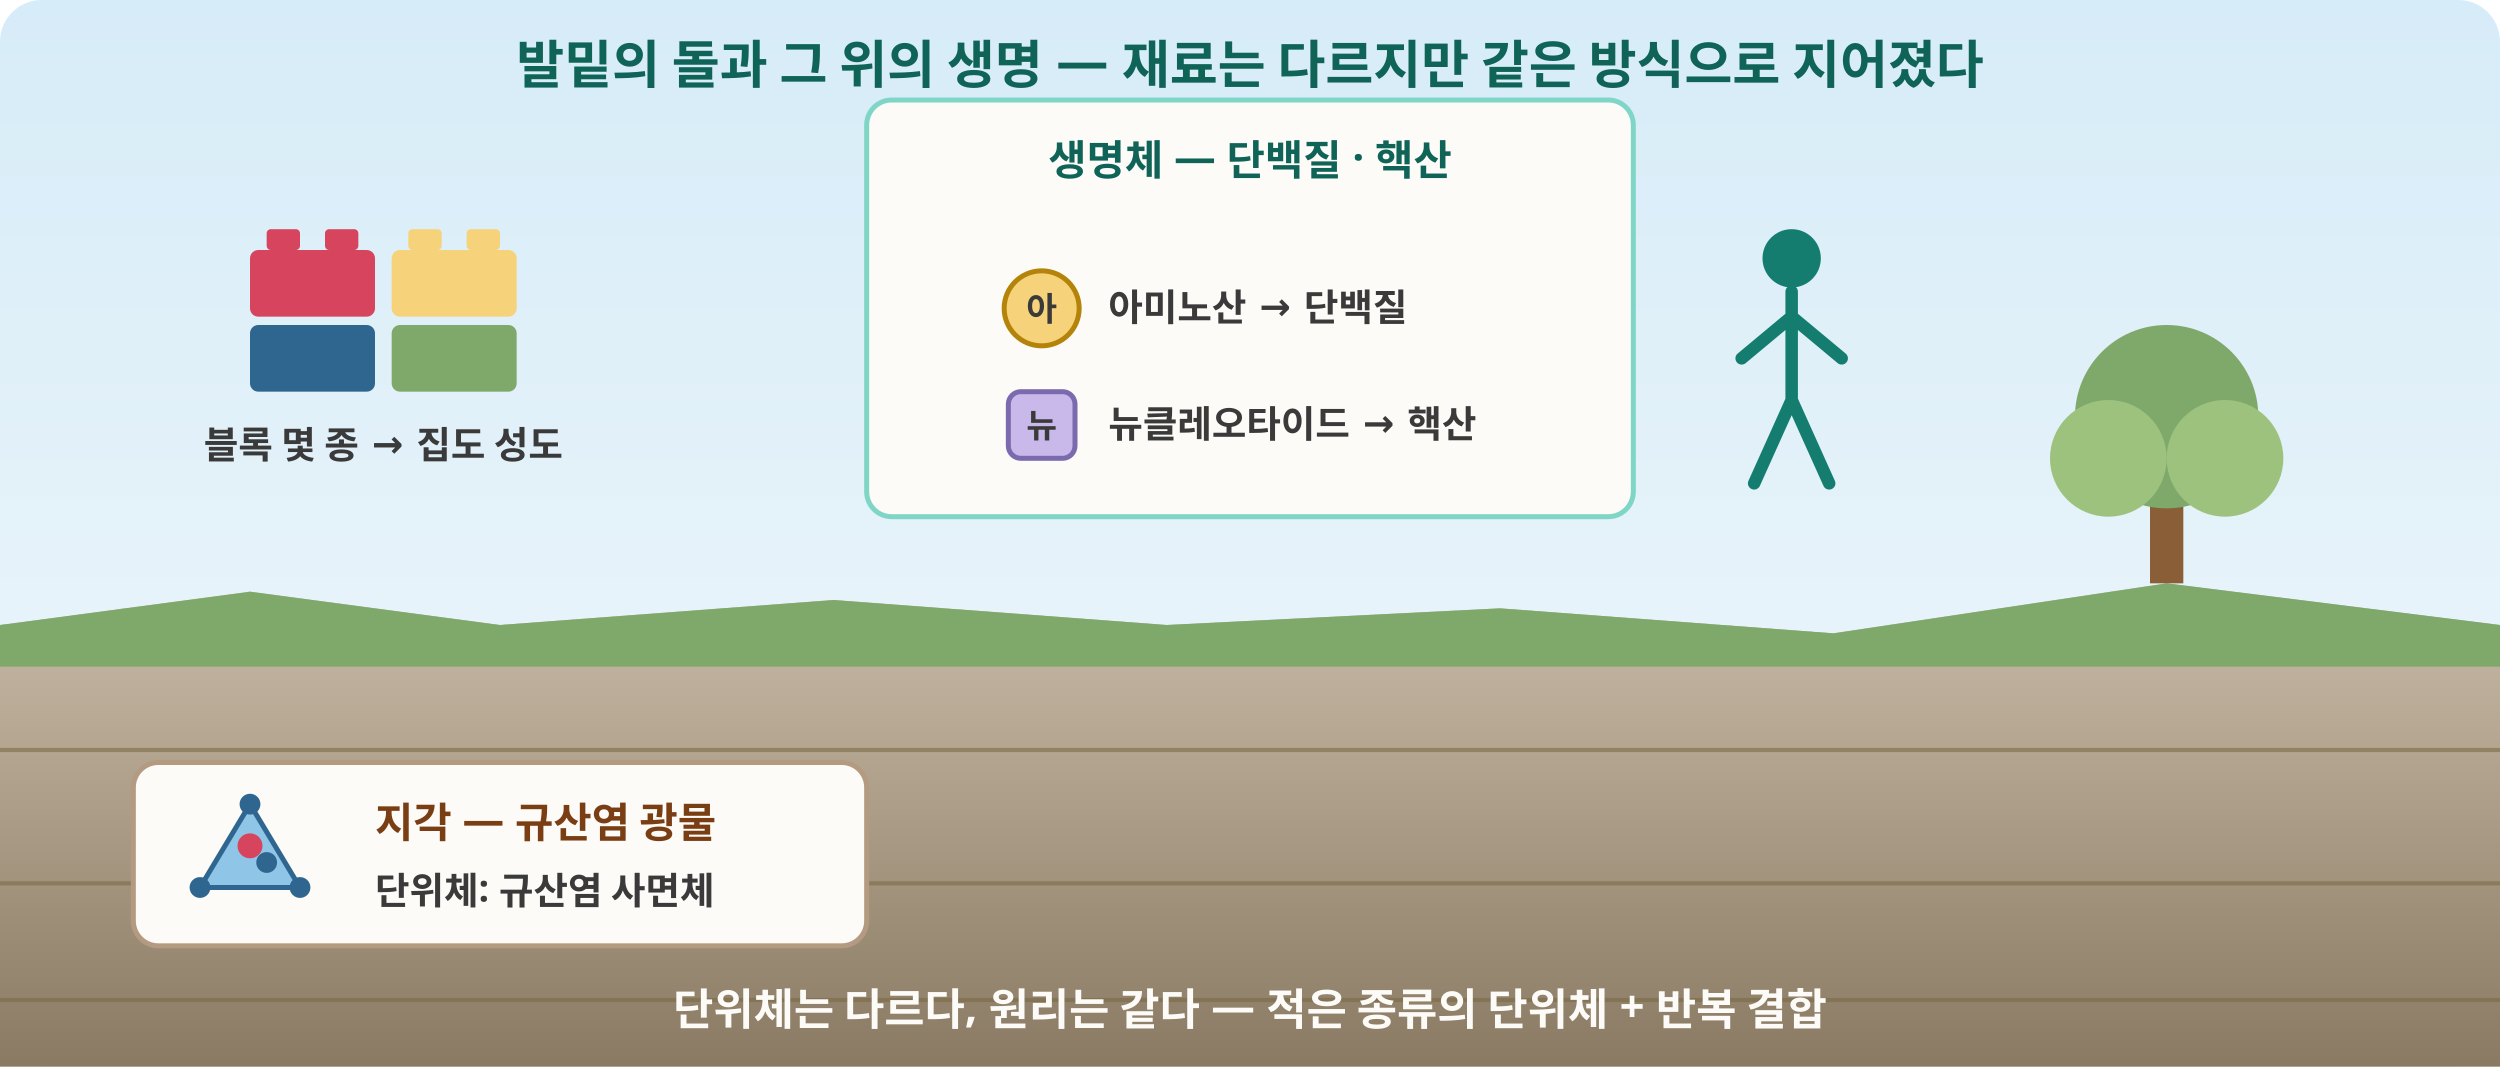
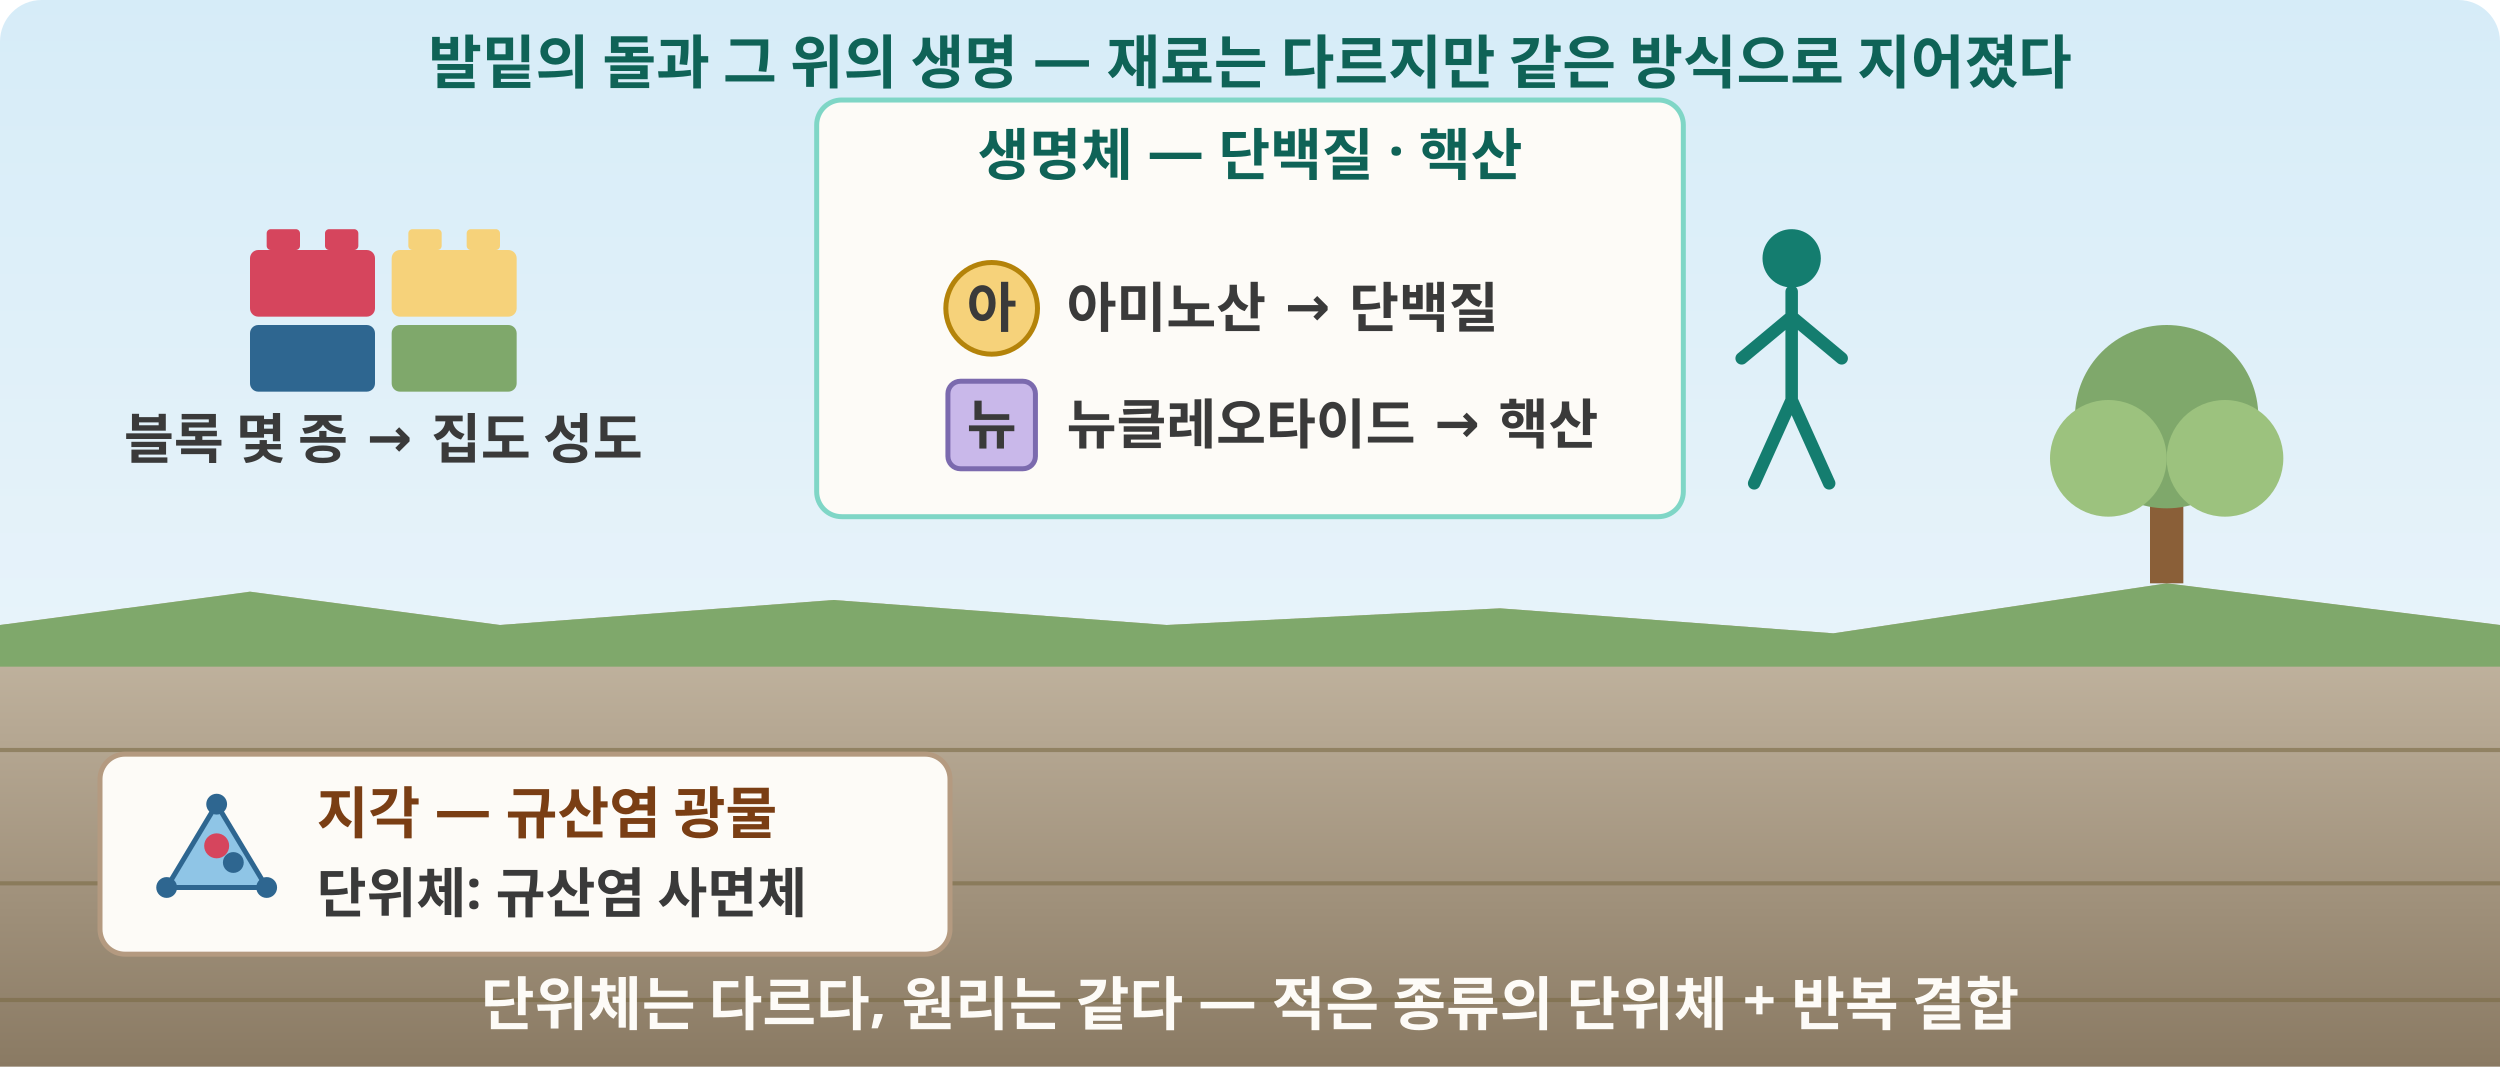
<svg width="600" height="256" viewBox="0 0 600 256" font-family="PC Sans">
  <defs>
    <linearGradient id="v1sky-1204-01" x1="0" y1="0" x2="0" y2="1">
      <stop offset="0" stop-color="#D6ECF8" />
      <stop offset="1" stop-color="#F3F8FB" />
    </linearGradient>
    <linearGradient id="v1rock-1204-01" x1="0" y1="0" x2="0" y2="1">
      <stop offset="0" stop-color="#C9BCA8" />
      <stop offset="1" stop-color="#8A7A63" />
    </linearGradient>
  </defs>
  <rect width="600" height="256" rx="10" fill="url(#v1sky-1204-01)" />
-   <text x="300" y="20" text-anchor="middle" font-size="12.5" font-weight="900" fill="#0F6357">발밑의 돌과 그 위의 생명 — 재료는 다르지만 같은 방식으로 지어졌다</text>
+   <text x="300" y="20" text-anchor="middle" font-size="14" font-weight="900" fill="#0F6357">발밑의 돌과 그 위의 생명 — 재료는 다르지만 같은 방식으로 지어졌다</text>
  <path d="M0,150 L0,256 L600,256 L600,150 L520,140 L440,152 L360,146 L280,150 L200,144 L120,150 L60,142 Z" fill="url(#v1rock-1204-01)" />
  <g stroke="#7A6A45" stroke-width="1" opacity="0.6">
    <path d="M0,180 h600 M0,212 h600 M0,240 h600" />
  </g>
  <path d="M0,150 L60,142 L120,150 L200,144 L280,150 L360,146 L440,152 L520,140 L600,150 v10 H0 z" fill="#7FA86B" />
  <g transform="translate(120,205)">
-     <rect x="-88" y="-22" width="176" height="44" rx="6" fill="#FDFBF7" stroke="#B49A80" stroke-width="1.2" />
-     <g transform="translate(-60,0)">
+     <rect x="-96" y="-24" width="204" height="48" rx="6" fill="#FDFBF7" stroke="#B49A80" stroke-width="1.2" />
+     <g transform="translate(-68,0)">
      <path d="M0,-12 L12,8 L-12,8 Z" fill="#8FC5E6" stroke="#2E6690" stroke-width="1.2" />
      <circle cy="-2" r="3" fill="#D6455D" />
      <g fill="#2E6690">
        <circle cx="0" cy="-12" r="2.5" />
        <circle cx="12" cy="8" r="2.5" />
        <circle cx="-12" cy="8" r="2.5" />
        <circle cx="4" cy="2" r="2.5" />
      </g>
    </g>
-     <text x="-30" y="-4" font-size="10" font-weight="900" fill="#7A3E14">지각 — 규산염 광물</text>
-     <text x="-30" y="12" font-size="9" font-weight="700" fill="#3A3A3A">단위체: 규산염 사면체</text>
+     <text x="-44" y="-5" font-size="13.5" font-weight="900" fill="#7A3E14">지각 — 규산염 광물</text>
+     <text x="-44" y="14" font-size="13" font-weight="700" fill="#3A3A3A">단위체: 규산염 사면체</text>
  </g>
  <g transform="translate(430,96)" stroke="#147D6F" stroke-width="3" stroke-linecap="round" fill="none">
    <circle cy="-34" r="7" fill="#147D6F" stroke="none" />
    <path d="M0,-26 v26 M0,0 l-9,20 M0,0 l9,20 M0,-20 l-12,10 M0,-20 l12,10" />
  </g>
  <g transform="translate(520,110)">
    <rect x="-4" y="0" width="8" height="30" fill="#8A5F38" />
    <circle cy="-10" r="22" fill="#7FA86B" />
    <circle cx="-14" cy="0" r="14" fill="#9CC27E" />
    <circle cx="14" cy="0" r="14" fill="#9CC27E" />
  </g>
  <g transform="translate(300,80)">
-     <rect x="-92" y="-56" width="184" height="100" rx="6" fill="#FDFBF7" stroke="#7FD6C6" stroke-width="1.2" />
-     <text x="0" y="-38" text-anchor="middle" font-size="10" font-weight="900" fill="#0F6357">생명체 — 단백질 · 핵산</text>
-     <g transform="translate(-50,-6)">
-       <circle r="9" fill="#F6D27A" stroke="#B4830A" stroke-width="1.2" />
-       <text y="3" text-anchor="middle" font-size="8" font-weight="900" fill="#3A3A3A">아</text>
+     <rect x="-104" y="-56" width="208" height="100" rx="6" fill="#FDFBF7" stroke="#7FD6C6" stroke-width="1.2" />
+     <text x="0" y="-38" text-anchor="middle" font-size="13.5" font-weight="900" fill="#0F6357">생명체 — 단백질 · 핵산</text>
+     <g transform="translate(-62,-6)">
+       <circle r="11" fill="#F6D27A" stroke="#B4830A" stroke-width="1.2" />
+       <text y="3" text-anchor="middle" font-size="13" font-weight="900" fill="#3A3A3A" dy="1.5">아</text>
    </g>
-     <text x="-34" y="-3" font-size="9" font-weight="700" fill="#3A3A3A">아미노산 → 단백질</text>
-     <g transform="translate(-50,22)">
-       <rect x="-8" y="-8" width="16" height="16" rx="3" fill="#C9B8EA" stroke="#7B6AAE" stroke-width="1.2" />
-       <text y="3" text-anchor="middle" font-size="8" font-weight="900" fill="#3A3A3A">뉴</text>
+     <text x="-44" y="-1.5" font-size="13" font-weight="700" fill="#3A3A3A">아미노산 → 단백질</text>
+     <g transform="translate(-62,22)">
+       <rect x="-10.5" y="-10.5" width="21" height="21" rx="3" fill="#C9B8EA" stroke="#7B6AAE" stroke-width="1.2" />
+       <text y="3" text-anchor="middle" font-size="13" font-weight="900" fill="#3A3A3A" dy="1.5">뉴</text>
    </g>
-     <text x="-34" y="25" font-size="9" font-weight="700" fill="#3A3A3A">뉴클레오타이드 → 핵산</text>
+     <text x="-44" y="26.5" font-size="13" font-weight="700" fill="#3A3A3A">뉴클레오타이드 → 핵산</text>
  </g>
  <g transform="translate(60,60)">
    <g fill="#D6455D">
      <rect x="0" y="0" width="30" height="16" rx="2" />
      <rect x="4" y="-5" width="8" height="5" rx="1" />
      <rect x="18" y="-5" width="8" height="5" rx="1" />
    </g>
    <g fill="#2E6690">
      <rect x="0" y="18" width="30" height="16" rx="2" />
      <rect x="4" y="13" width="8" height="5" rx="1" opacity="0" />
    </g>
    <g fill="#F6D27A">
      <rect x="34" y="0" width="30" height="16" rx="2" />
      <rect x="38" y="-5" width="8" height="5" rx="1" />
      <rect x="52" y="-5" width="8" height="5" rx="1" />
    </g>
    <g fill="#7FA86B">
      <rect x="34" y="18" width="30" height="16" rx="2" />
    </g>
-     <text x="32" y="50" text-anchor="middle" font-size="9" font-weight="900" fill="#3A3A3A">블록 몇 종 → 집도 성도</text>
+     <text x="32" y="50" text-anchor="middle" font-size="13" font-weight="900" fill="#3A3A3A">블록 몇 종 → 집도 성도</text>
  </g>
-   <text x="300" y="246" text-anchor="middle" font-size="10.5" font-weight="900" fill="#FDFBF7">단위체는 다르다, 원리는 같다 — 적은 종류의 단위체 + 반복 결합</text>
+   <text x="300" y="246" text-anchor="middle" font-size="14" font-weight="900" fill="#FDFBF7">단위체는 다르다, 원리는 같다 — 적은 종류의 단위체 + 반복 결합</text>
</svg>
